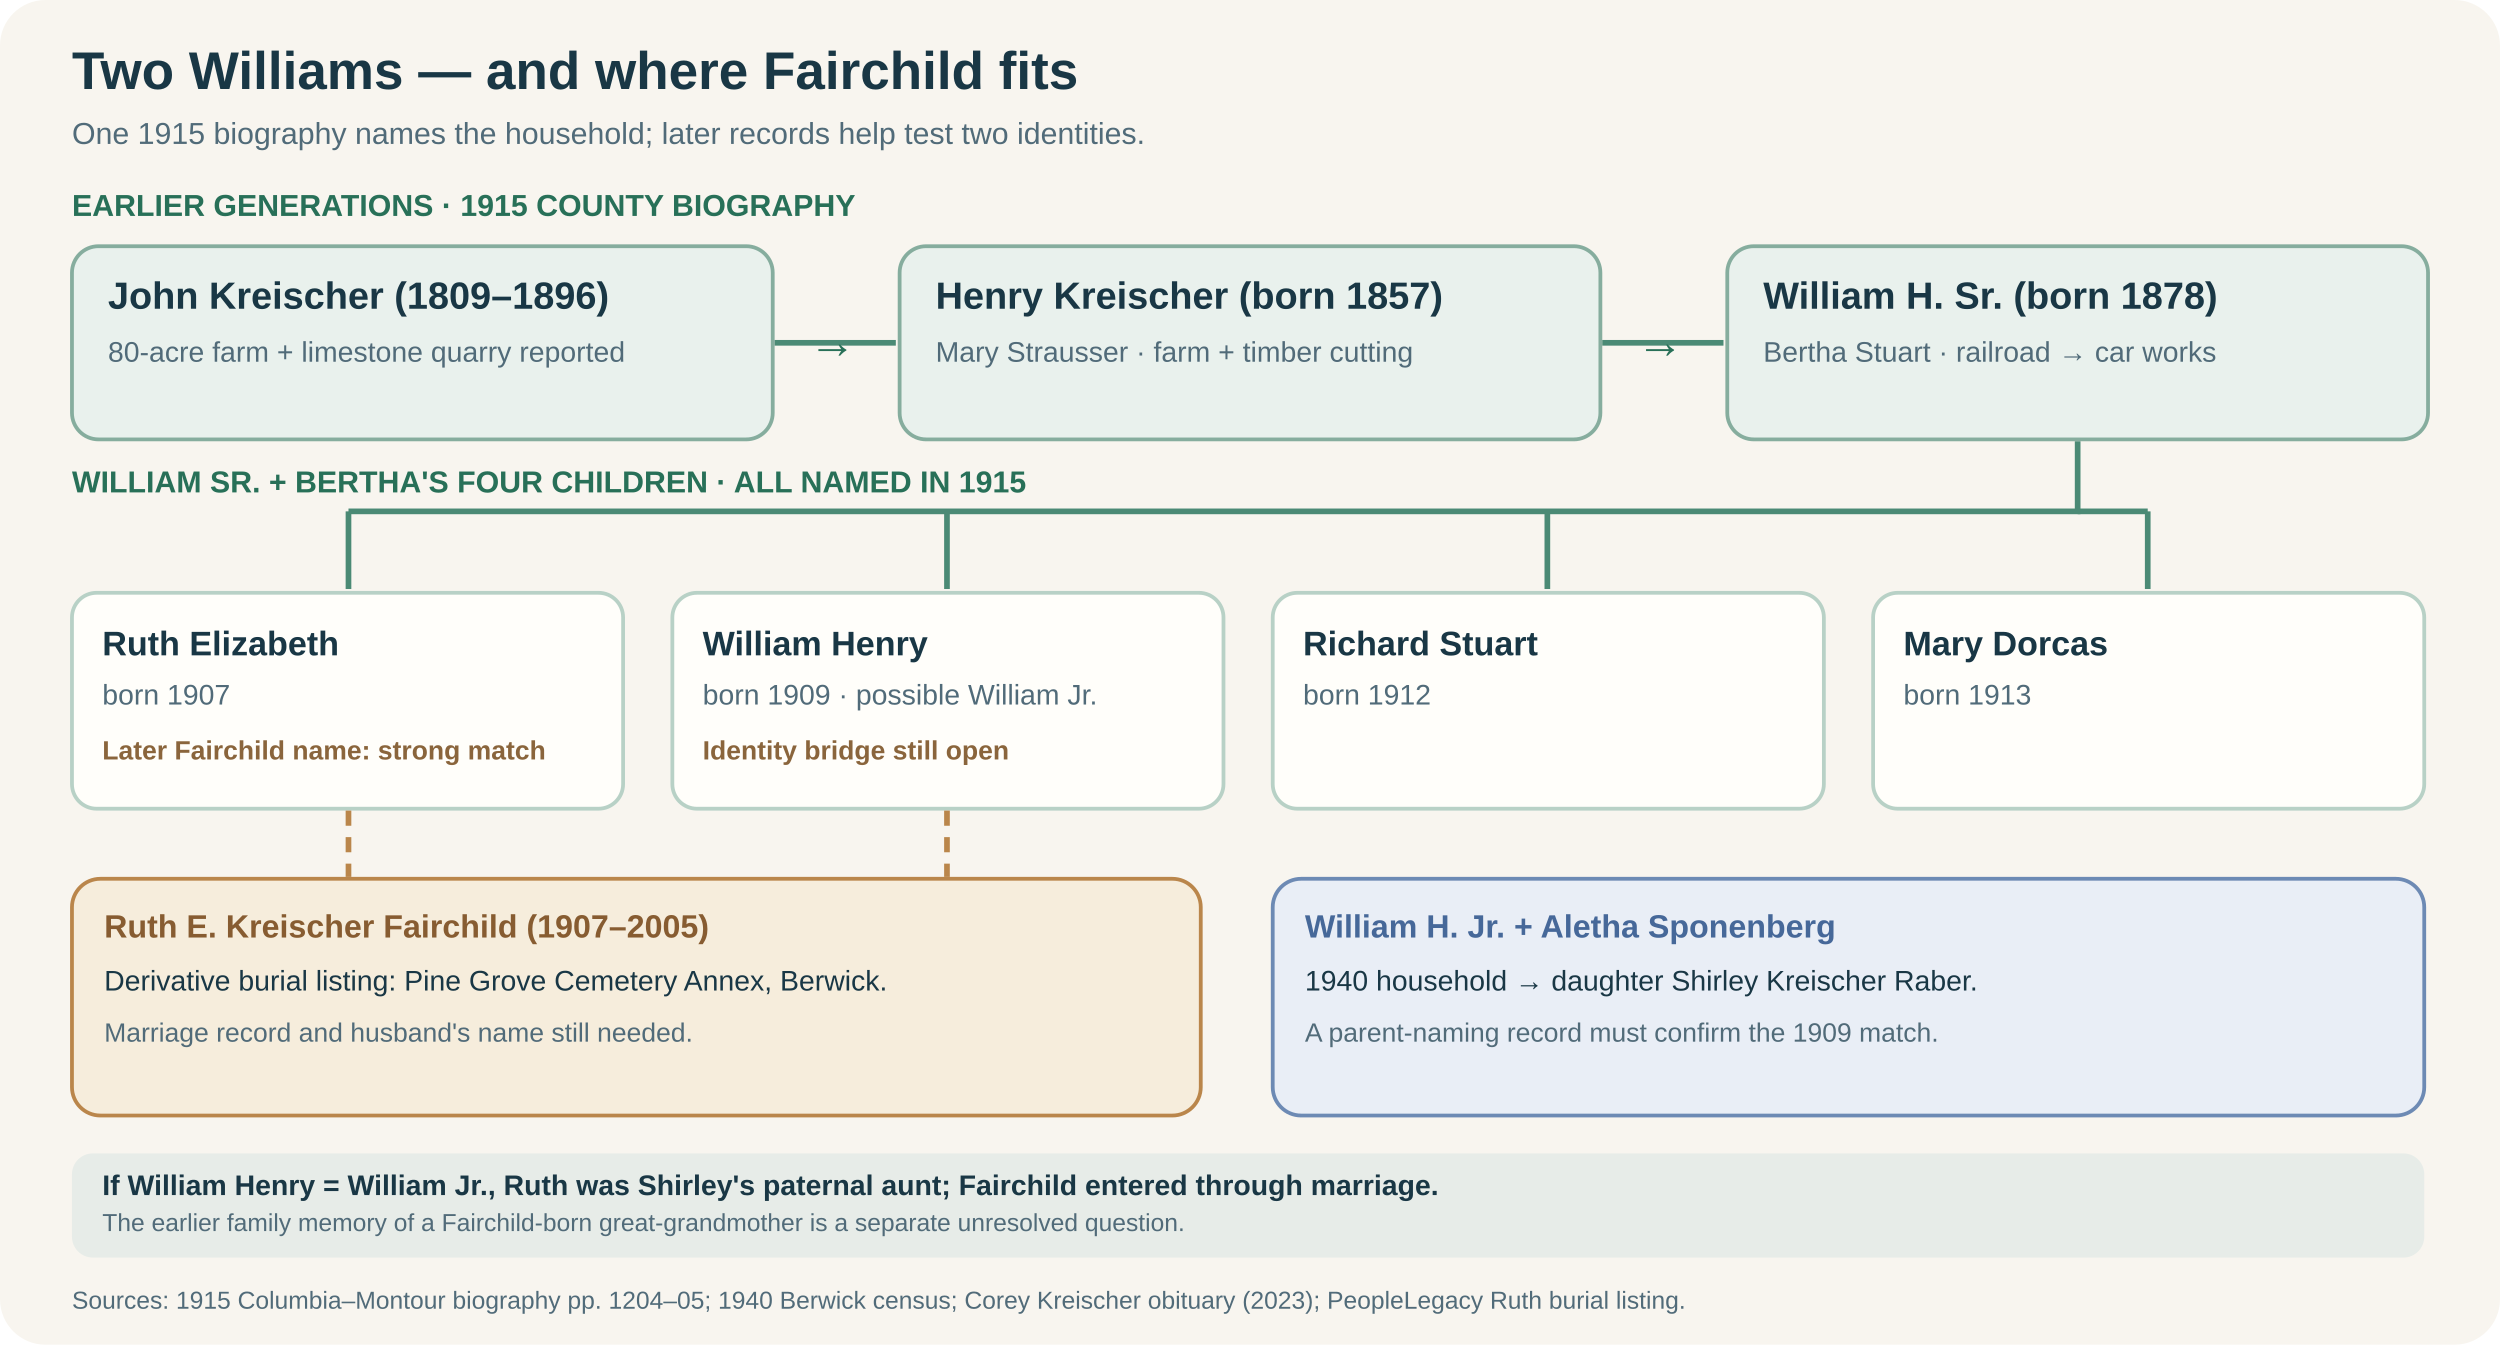
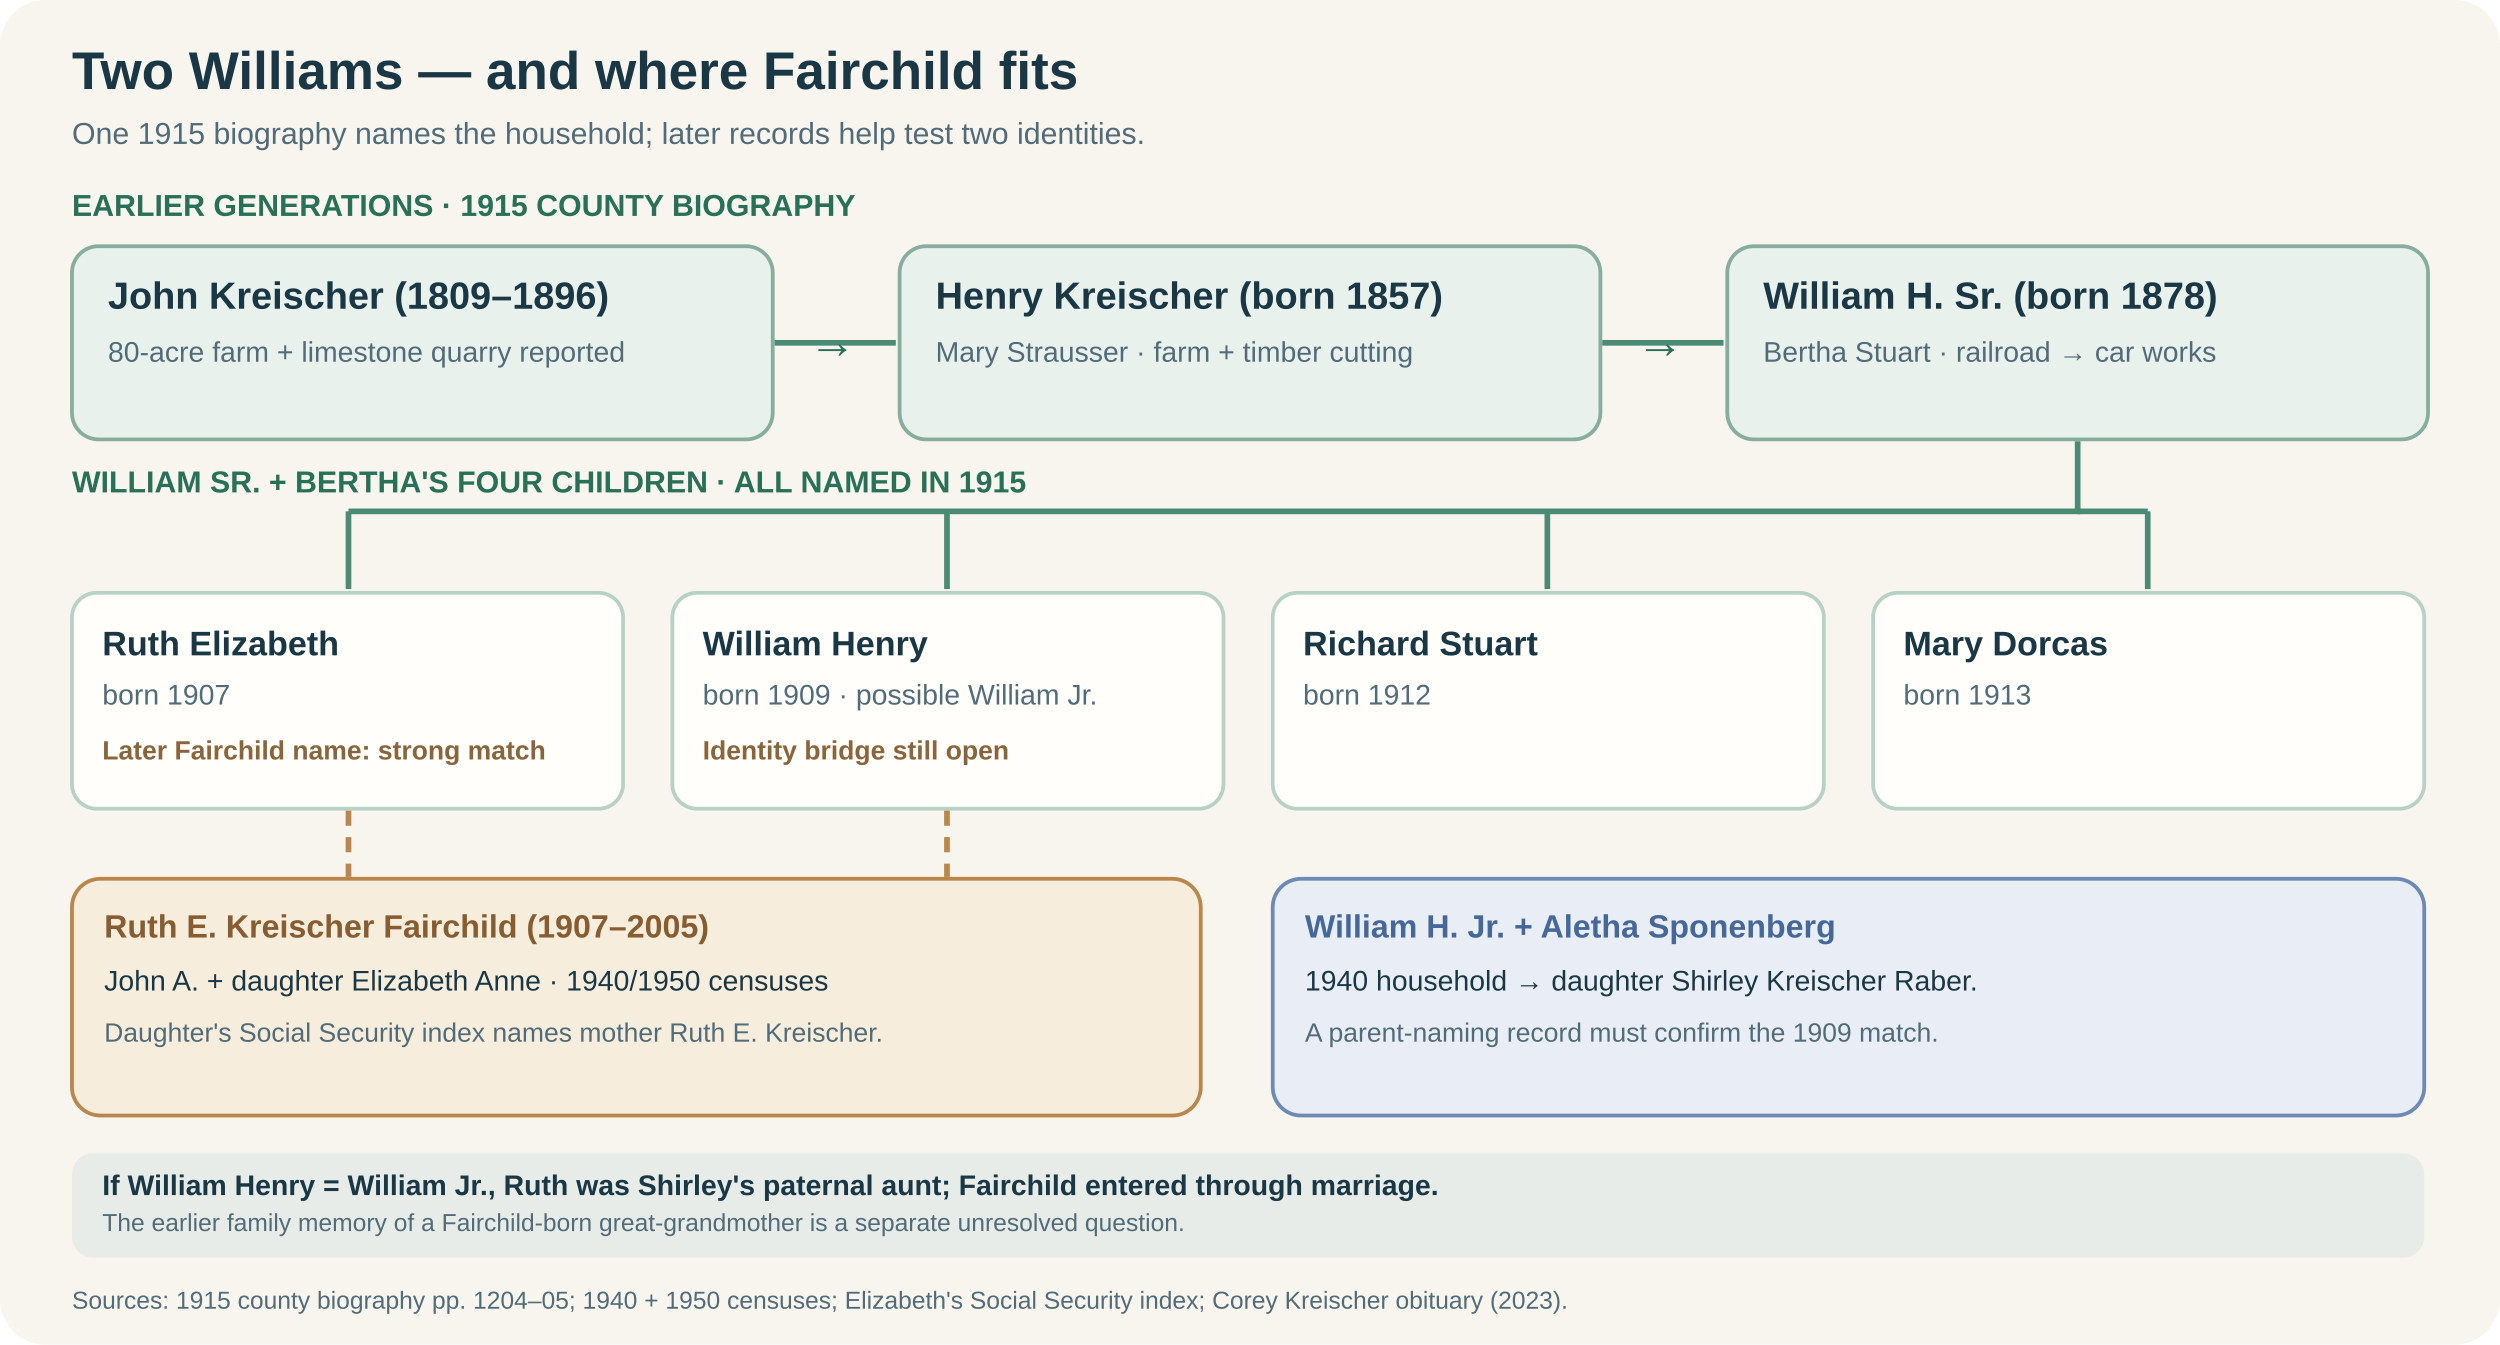
<svg xmlns="http://www.w3.org/2000/svg" viewBox="0 0 1320 710" role="img" aria-labelledby="title desc">
  <rect width="1320" height="710" rx="24" fill="#f8f5ef" />
  <g font-family="Arial,sans-serif">
    <text x="38" y="47" fill="#193745" font-size="28" font-weight="700">Two Williams — and where Fairchild fits</text>
    <text x="38" y="76" fill="#516b79" font-size="16">One 1915 biography names the household; later records help test two identities.</text>
    <text x="38" y="114" fill="#287058" font-size="16" font-weight="700">EARLIER GENERATIONS · 1915 COUNTY BIOGRAPHY</text>
    <g fill="#e9f1ed" stroke="#86ad9e" stroke-width="2">
      <rect x="38" y="130" width="370" height="102" rx="14" />
      <rect x="475" y="130" width="370" height="102" rx="14" />
      <rect x="912" y="130" width="370" height="102" rx="14" />
    </g>
    <g fill="#193745" font-size="20" font-weight="700">
      <text x="57" y="163">John Kreischer (1809–1896)</text>
      <text x="494" y="163">Henry Kreischer (born 1857)</text>
      <text x="931" y="163">William H. Sr. (born 1878)</text>
    </g>
    <g fill="#516b79" font-size="15">
      <text x="57" y="191">80-acre farm + limestone quarry reported</text>
      <text x="494" y="191">Mary Strausser · farm + timber cutting</text>
      <text x="931" y="191">Bertha Stuart · railroad → car works</text>
    </g>
    <g stroke="#4b8a75" stroke-width="3" fill="none">
      <path d="M409 181 H473" />
      <path d="M846 181 H910" />
      <path d="M1097 233 V270 H184" />
      <path d="M1097 270 H1134" />
      <path d="M184 270 V311" />
      <path d="M500 270 V311" />
      <path d="M817 270 V311" />
      <path d="M1134 270 V311" />
    </g>
    <g fill="#287058" font-size="25" font-weight="700">
      <text x="427" y="189">→</text>
      <text x="864" y="189">→</text>
    </g>
    <text x="38" y="260" fill="#287058" font-size="16" font-weight="700">WILLIAM SR. + BERTHA'S FOUR CHILDREN · ALL NAMED IN 1915</text>
    <g fill="#fffefa" stroke="#b8d1c6" stroke-width="2">
      <rect x="38" y="313" width="291" height="114" rx="13" />
      <rect x="355" y="313" width="291" height="114" rx="13" />
      <rect x="672" y="313" width="291" height="114" rx="13" />
      <rect x="989" y="313" width="291" height="114" rx="13" />
    </g>
    <g fill="#193745" font-size="18" font-weight="700">
      <text x="54" y="346">Ruth Elizabeth</text>
      <text x="371" y="346">William Henry</text>
      <text x="688" y="346">Richard Stuart</text>
      <text x="1005" y="346">Mary Dorcas</text>
    </g>
    <g fill="#516b79" font-size="15">
      <text x="54" y="372">born 1907</text>
      <text x="371" y="372">born 1909 · possible William Jr.</text>
      <text x="688" y="372">born 1912</text>
      <text x="1005" y="372">born 1913</text>
    </g>
    <text x="54" y="401" fill="#8a653c" font-size="14" font-weight="700">Later Fairchild name: strong match</text>
    <text x="371" y="401" fill="#8a653c" font-size="14" font-weight="700">Identity bridge still open</text>
    <path d="M184 428 V463" fill="none" stroke="#ba864b" stroke-width="3" stroke-dasharray="8 6" />
    <path d="M500 428 V463" fill="none" stroke="#ba864b" stroke-width="3" stroke-dasharray="8 6" />
    <rect x="38" y="464" width="596" height="125" rx="15" fill="#f6eddc" stroke="#ba864b" stroke-width="2" />
    <rect x="672" y="464" width="608" height="125" rx="15" fill="#e9eef6" stroke="#6d8ab4" stroke-width="2" />
    <text x="55" y="495" fill="#875c31" font-size="17" font-weight="700">Ruth E. Kreischer Fairchild (1907–2005)</text>
-     <text x="55" y="523" fill="#193745" font-size="15">Derivative burial listing: Pine Grove Cemetery Annex, Berwick.</text>
-     <text x="55" y="550" fill="#516b79" font-size="14">Marriage record and husband's name still needed.</text>
+     <text x="55" y="523" fill="#193745" font-size="15">John A. + daughter Elizabeth Anne · 1940/1950 censuses</text>
+     <text x="55" y="550" fill="#516b79" font-size="14">Daughter's Social Security index names mother Ruth E. Kreischer.</text>
    <text x="689" y="495" fill="#466899" font-size="17" font-weight="700">William H. Jr. + Aletha Sponenberg</text>
    <text x="689" y="523" fill="#193745" font-size="15">1940 household → daughter Shirley Kreischer Raber.</text>
    <text x="689" y="550" fill="#516b79" font-size="14">A parent-naming record must confirm the 1909 match.</text>
    <rect x="38" y="609" width="1242" height="55" rx="11" fill="#e7ece8" />
    <text x="54" y="631" fill="#193745" font-size="15" font-weight="700">If William Henry = William Jr., Ruth was Shirley's paternal aunt; Fairchild entered through marriage.</text>
    <text x="54" y="650" fill="#516b79" font-size="13">The earlier family memory of a Fairchild-born great-grandmother is a separate unresolved question.</text>
-     <text x="38" y="691" fill="#516b79" font-size="13">Sources: 1915 Columbia–Montour biography pp. 1204–05; 1940 Berwick census; Corey Kreischer obituary (2023); PeopleLegacy Ruth burial listing.</text>
+     <text x="38" y="691" fill="#516b79" font-size="13">Sources: 1915 county biography pp. 1204–05; 1940 + 1950 censuses; Elizabeth's Social Security index; Corey Kreischer obituary (2023).</text>
  </g>
</svg>
